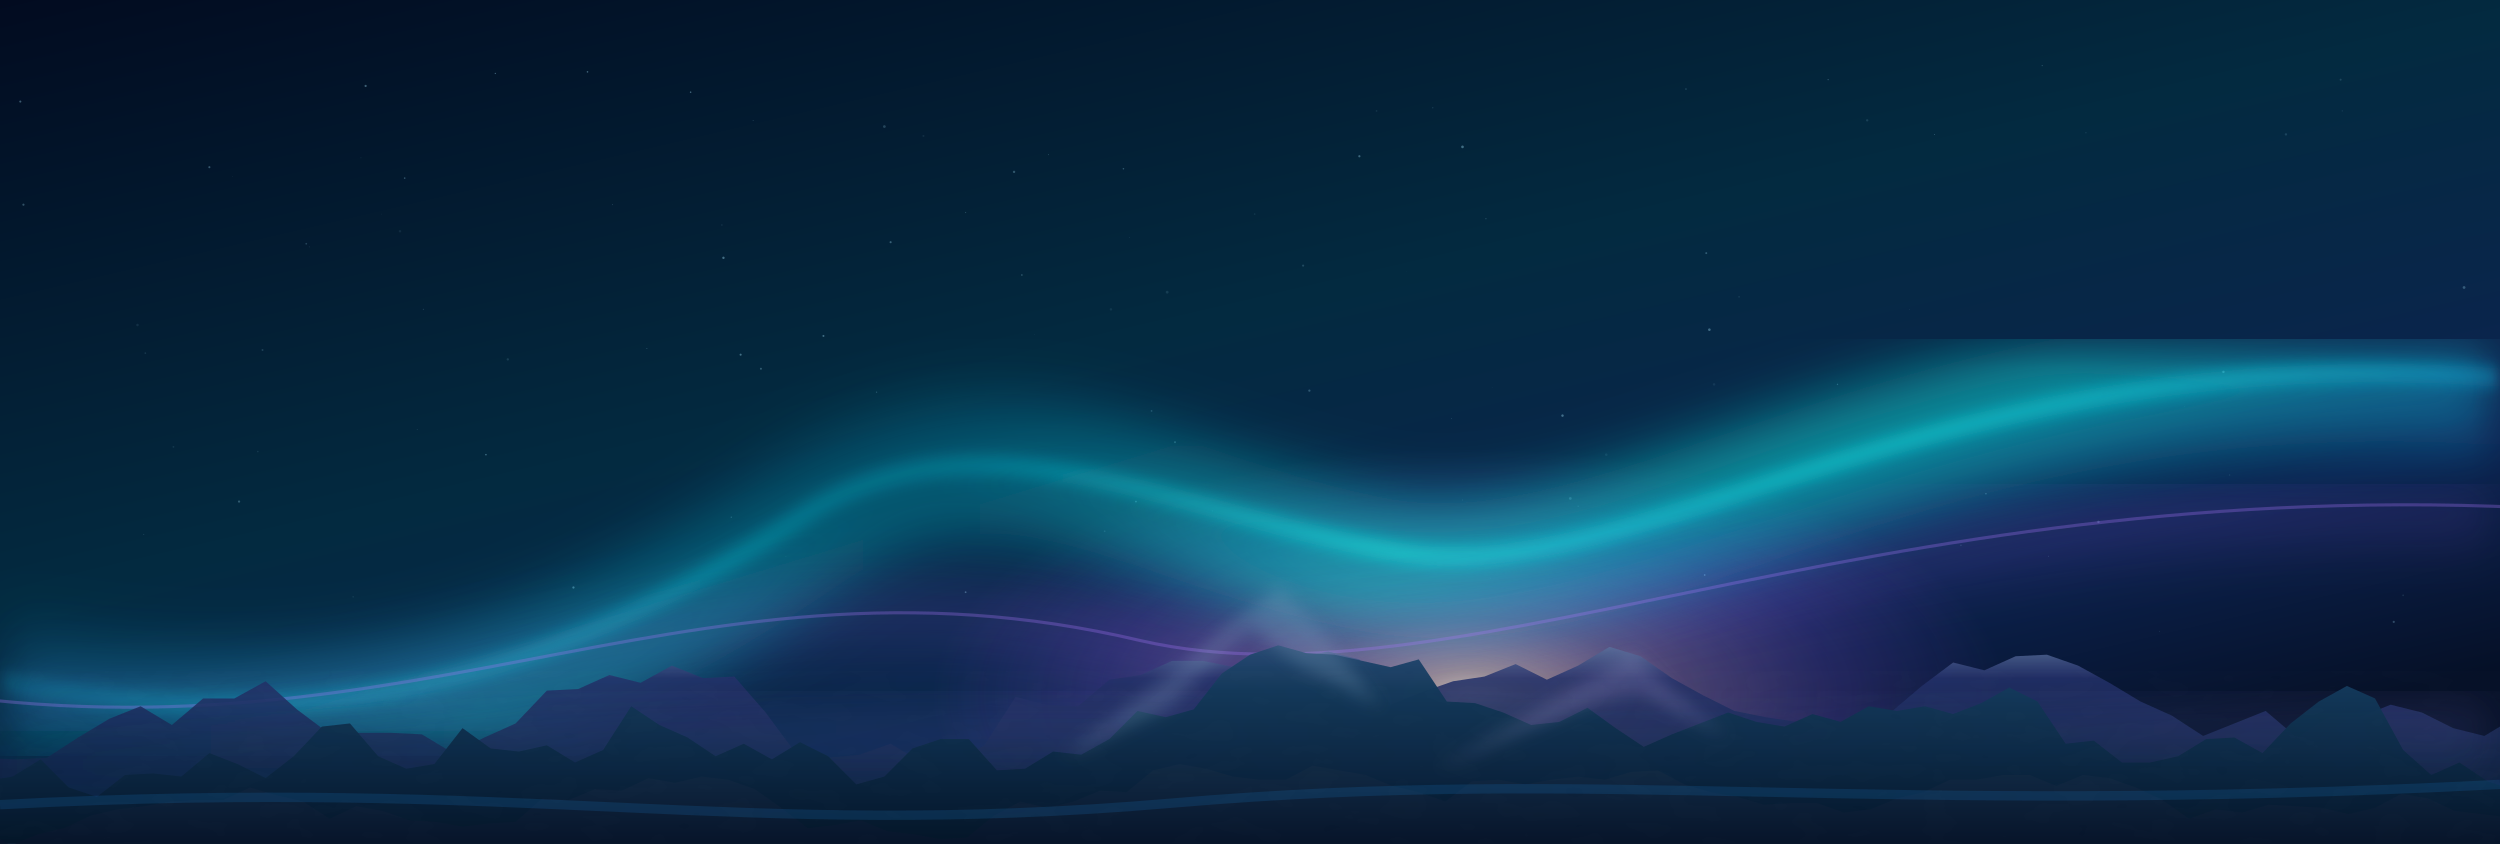
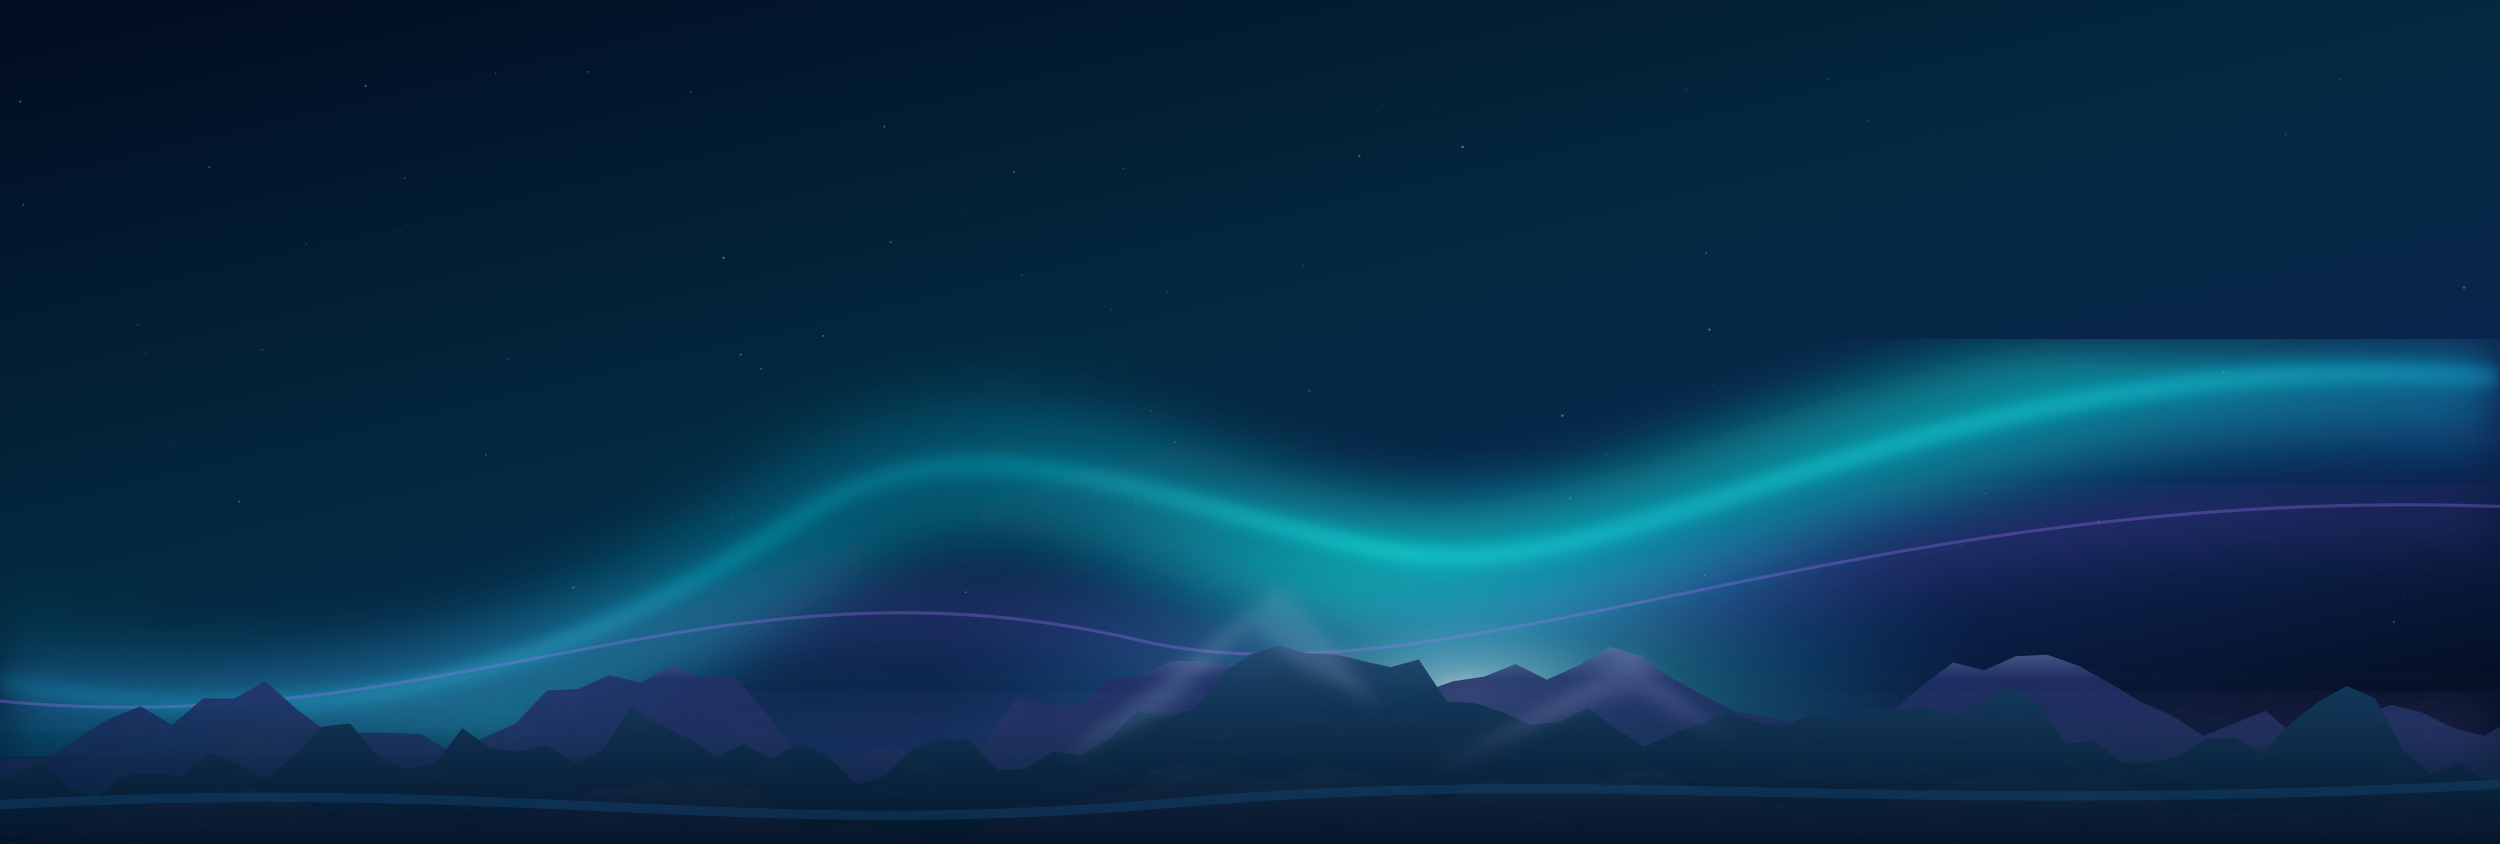
<svg xmlns="http://www.w3.org/2000/svg" viewBox="0 0 1600 540" width="1600" height="540" preserveAspectRatio="xMidYMax slice" role="img" aria-label="Cinematic cyan aurora over a layered twilight mountain skyline">
  <defs>
    <linearGradient id="sky" x1="0" y1="0" x2=".7" y2="1">
      <stop stop-color="#020b20" />
      <stop offset=".48" stop-color="#032a40" />
      <stop offset=".82" stop-color="#0c2350" />
      <stop offset="1" stop-color="#051027" />
    </linearGradient>
    <radialGradient id="sun" cx=".5" cy=".5" r=".5">
-       <stop stop-color="#fff1d0" stop-opacity=".9" />
-       <stop offset=".1" stop-color="#ffd2b7" stop-opacity=".68" />
-       <stop offset=".32" stop-color="#f4a8c9" stop-opacity=".38" />
-       <stop offset=".7" stop-color="#a95afa" stop-opacity=".17" />
-       <stop offset="1" stop-color="#a34df3" stop-opacity="0" />
+       <stop stop-color="#efffff" stop-opacity=".9" />
+       <stop offset=".1" stop-color="#a8fff3" stop-opacity=".68" />
+       <stop offset=".32" stop-color="#3cf2df" stop-opacity=".38" />
+       <stop offset=".7" stop-color="#15a7d3" stop-opacity=".17" />
+       <stop offset="1" stop-color="#0d6baf" stop-opacity="0" />
    </radialGradient>
    <linearGradient id="aura" x1="0" y1=".3" x2="1" y2=".7">
      <stop stop-color="#04a9ff" stop-opacity="0" />
      <stop offset=".26" stop-color="#09dafa" stop-opacity=".28" />
      <stop offset=".56" stop-color="#09fff0" stop-opacity=".83" />
      <stop offset=".78" stop-color="#0db7ff" stop-opacity=".52" />
      <stop offset="1" stop-color="#9954f5" stop-opacity="0" />
    </linearGradient>
    <linearGradient id="mountFar" x1="0" y1="0" x2="0" y2="1">
      <stop stop-color="#596e9b" />
      <stop offset=".14" stop-color="#222f68" />
      <stop offset=".55" stop-color="#102345" />
      <stop offset="1" stop-color="#031a32" />
    </linearGradient>
    <linearGradient id="mountMid" x1="0" y1="0" x2="0" y2="1">
      <stop stop-color="#284a73" />
      <stop offset=".2" stop-color="#113759" />
      <stop offset=".85" stop-color="#031428" />
    </linearGradient>
    <linearGradient id="mountFront" x1="0" y1="0" x2="0" y2="1">
      <stop stop-color="#102944" />
      <stop offset="1" stop-color="#020b1e" />
    </linearGradient>
    <linearGradient id="mist" x1="0" y1="0" x2="0" y2="1">
      <stop stop-color="#b669d9" stop-opacity=".36" />
      <stop offset=".5" stop-color="#087ab0" stop-opacity=".12" />
      <stop offset="1" stop-color="#03112a" stop-opacity="0" />
    </linearGradient>
    <filter id="soft">
      <feGaussianBlur stdDeviation="19" />
    </filter>
    <filter id="fine">
      <feGaussianBlur stdDeviation="5" />
    </filter>
    <filter id="texture">
      <feTurbulence type="fractalNoise" baseFrequency=".035 .08" numOctaves="2" seed="7" />
      <feColorMatrix type="saturate" values="0" />
      <feComponentTransfer>
        <feFuncA type="linear" slope=".10" />
      </feComponentTransfer>
    </filter>
  </defs>
  <path fill="url(#sky)" d="M0 0H1600V540H0z" />
  <g>
    <circle cx="1079" cy="57" r="0.64" fill="#a9e9ff" opacity="0.12" />
    <circle cx="111" cy="286" r="0.59" fill="#a9e9ff" opacity="0.10" />
    <circle cx="566" cy="81" r="0.88" fill="#a9e9ff" opacity="0.20" />
    <circle cx="727" cy="321" r="0.58" fill="#a9e9ff" opacity="0.27" />
    <circle cx="414" cy="223" r="0.30" fill="#a9e9ff" opacity="0.28" />
    <circle cx="900" cy="174" r="0.15" fill="#a9e9ff" opacity="0.13" />
    <circle cx="196" cy="156" r="0.57" fill="#a9e9ff" opacity="0.20" />
    <circle cx="1427" cy="304" r="0.33" fill="#a9e9ff" opacity="0.19" />
    <circle cx="1238" cy="86" r="0.27" fill="#a9e9ff" opacity="0.40" />
    <circle cx="737" cy="263" r="0.58" fill="#a9e9ff" opacity="0.19" />
    <circle cx="311" cy="291" r="0.51" fill="#a9e9ff" opacity="0.38" />
    <circle cx="838" cy="250" r="0.72" fill="#a9e9ff" opacity="0.25" />
    <circle cx="618" cy="136" r="0.37" fill="#a9e9ff" opacity="0.22" />
    <circle cx="153" cy="321" r="0.71" fill="#a9e9ff" opacity="0.27" />
    <circle cx="88" cy="208" r="0.81" fill="#a9e9ff" opacity="0.09" />
    <circle cx="463" cy="165" r="0.76" fill="#a9e9ff" opacity="0.39" />
    <circle cx="165" cy="289" r="0.50" fill="#a9e9ff" opacity="0.11" />
    <circle cx="747" cy="187" r="0.90" fill="#a9e9ff" opacity="0.11" />
    <circle cx="1499" cy="71" r="0.26" fill="#a9e9ff" opacity="0.28" />
    <circle cx="325" cy="230" r="0.74" fill="#a9e9ff" opacity="0.13" />
    <circle cx="936" cy="94" r="0.86" fill="#a9e9ff" opacity="0.37" />
    <circle cx="92" cy="342" r="0.30" fill="#a9e9ff" opacity="0.19" />
    <circle cx="1010" cy="324" r="0.36" fill="#a9e9ff" opacity="0.19" />
    <circle cx="267" cy="275" r="0.23" fill="#a9e9ff" opacity="0.26" />
    <circle cx="1532" cy="398" r="0.70" fill="#a9e9ff" opacity="0.25" />
    <circle cx="1028" cy="291" r="0.82" fill="#a9e9ff" opacity="0.08" />
    <circle cx="482" cy="77" r="0.23" fill="#a9e9ff" opacity="0.37" />
    <circle cx="1255" cy="349" r="0.52" fill="#a9e9ff" opacity="0.14" />
    <circle cx="1000" cy="266" r="0.79" fill="#a9e9ff" opacity="0.37" />
    <circle cx="168" cy="224" r="0.61" fill="#a9e9ff" opacity="0.17" />
    <circle cx="474" cy="227" r="0.66" fill="#a9e9ff" opacity="0.38" />
    <circle cx="271" cy="198" r="0.42" fill="#a9e9ff" opacity="0.14" />
    <circle cx="134" cy="107" r="0.66" fill="#a9e9ff" opacity="0.31" />
    <circle cx="392" cy="131" r="0.27" fill="#a9e9ff" opacity="0.27" />
    <circle cx="1538" cy="381" r="0.56" fill="#a9e9ff" opacity="0.12" />
    <circle cx="1222" cy="198" r="0.17" fill="#a9e9ff" opacity="0.26" />
    <circle cx="1170" cy="51" r="0.35" fill="#a9e9ff" opacity="0.38" />
    <circle cx="954" cy="370" r="0.16" fill="#a9e9ff" opacity="0.39" />
    <circle cx="723" cy="152" r="0.20" fill="#a9e9ff" opacity="0.22" />
    <circle cx="231" cy="101" r="0.24" fill="#a9e9ff" opacity="0.16" />
    <circle cx="1092" cy="162" r="0.62" fill="#a9e9ff" opacity="0.27" />
    <circle cx="376" cy="46" r="0.53" fill="#a9e9ff" opacity="0.38" />
    <circle cx="870" cy="100" r="0.70" fill="#a9e9ff" opacity="0.35" />
    <circle cx="1343" cy="334" r="0.79" fill="#a9e9ff" opacity="0.21" />
    <circle cx="929" cy="268" r="0.20" fill="#a9e9ff" opacity="0.40" />
    <circle cx="951" cy="140" r="0.35" fill="#a9e9ff" opacity="0.29" />
    <circle cx="719" cy="108" r="0.51" fill="#a9e9ff" opacity="0.27" />
    <circle cx="226" cy="382" r="0.39" fill="#a9e9ff" opacity="0.15" />
    <circle cx="654" cy="176" r="0.50" fill="#a9e9ff" opacity="0.30" />
    <circle cx="442" cy="59" r="0.50" fill="#a9e9ff" opacity="0.40" />
    <circle cx="1005" cy="319" r="0.90" fill="#a9e9ff" opacity="0.19" />
    <circle cx="1463" cy="86" r="0.75" fill="#a9e9ff" opacity="0.14" />
    <circle cx="487" cy="236" r="0.64" fill="#a9e9ff" opacity="0.27" />
    <circle cx="1382" cy="404" r="0.23" fill="#a9e9ff" opacity="0.23" />
    <circle cx="955" cy="248" r="0.19" fill="#a9e9ff" opacity="0.09" />
    <circle cx="662" cy="214" r="0.26" fill="#a9e9ff" opacity="0.07" />
    <circle cx="591" cy="87" r="0.64" fill="#a9e9ff" opacity="0.08" />
    <circle cx="1176" cy="246" r="0.45" fill="#a9e9ff" opacity="0.24" />
    <circle cx="1195" cy="77" r="0.74" fill="#a9e9ff" opacity="0.13" />
    <circle cx="149" cy="113" r="0.15" fill="#a9e9ff" opacity="0.30" />
    <circle cx="776" cy="327" r="0.18" fill="#a9e9ff" opacity="0.33" />
    <circle cx="1398" cy="260" r="0.18" fill="#a9e9ff" opacity="0.16" />
    <circle cx="244" cy="137" r="0.16" fill="#a9e9ff" opacity="0.27" />
    <circle cx="671" cy="99" r="0.28" fill="#a9e9ff" opacity="0.30" />
    <circle cx="198" cy="158" r="0.33" fill="#a9e9ff" opacity="0.11" />
    <circle cx="1091" cy="368" r="0.54" fill="#a9e9ff" opacity="0.39" />
    <circle cx="618" cy="379" r="0.59" fill="#a9e9ff" opacity="0.33" />
    <circle cx="1094" cy="211" r="0.84" fill="#a9e9ff" opacity="0.35" />
    <circle cx="256" cy="148" r="0.77" fill="#a9e9ff" opacity="0.08" />
    <circle cx="1271" cy="316" r="0.48" fill="#a9e9ff" opacity="0.30" />
    <circle cx="527" cy="215" r="0.64" fill="#a9e9ff" opacity="0.36" />
    <circle cx="1307" cy="42" r="0.35" fill="#a9e9ff" opacity="0.27" />
    <circle cx="1097" cy="246" r="0.79" fill="#a9e9ff" opacity="0.08" />
    <circle cx="1423" cy="238" r="0.78" fill="#a9e9ff" opacity="0.28" />
    <circle cx="1577" cy="184" r="0.89" fill="#a9e9ff" opacity="0.28" />
    <circle cx="317" cy="47" r="0.41" fill="#a9e9ff" opacity="0.38" />
    <circle cx="1311" cy="356" r="0.28" fill="#a9e9ff" opacity="0.22" />
    <circle cx="803" cy="137" r="0.52" fill="#a9e9ff" opacity="0.09" />
    <circle cx="468" cy="331" r="0.39" fill="#a9e9ff" opacity="0.29" />
    <circle cx="752" cy="283" r="0.64" fill="#a9e9ff" opacity="0.21" />
    <circle cx="834" cy="170" r="0.67" fill="#a9e9ff" opacity="0.18" />
    <circle cx="1335" cy="85" r="0.31" fill="#a9e9ff" opacity="0.23" />
    <circle cx="1498" cy="51" r="0.63" fill="#a9e9ff" opacity="0.15" />
    <circle cx="561" cy="251" r="0.45" fill="#a9e9ff" opacity="0.21" />
    <circle cx="649" cy="110" r="0.75" fill="#a9e9ff" opacity="0.27" />
    <circle cx="917" cy="69" r="0.31" fill="#a9e9ff" opacity="0.26" />
    <circle cx="259" cy="114" r="0.52" fill="#a9e9ff" opacity="0.30" />
    <circle cx="711" cy="198" r="0.78" fill="#a9e9ff" opacity="0.08" />
    <circle cx="881" cy="71" r="0.56" fill="#a9e9ff" opacity="0.09" />
    <circle cx="1113" cy="190" r="0.40" fill="#a9e9ff" opacity="0.18" />
    <circle cx="936" cy="320" r="0.37" fill="#a9e9ff" opacity="0.12" />
    <circle cx="93" cy="226" r="0.55" fill="#a9e9ff" opacity="0.12" />
    <circle cx="503" cy="356" r="0.18" fill="#a9e9ff" opacity="0.24" />
    <circle cx="462" cy="144" r="0.48" fill="#a9e9ff" opacity="0.11" />
    <circle cx="13" cy="65" r="0.66" fill="#a9e9ff" opacity="0.34" />
    <circle cx="15" cy="131" r="0.69" fill="#a9e9ff" opacity="0.28" />
    <circle cx="234" cy="55" r="0.71" fill="#a9e9ff" opacity="0.35" />
    <circle cx="570" cy="155" r="0.67" fill="#a9e9ff" opacity="0.32" />
    <circle cx="367" cy="376" r="0.72" fill="#a9e9ff" opacity="0.36" />
    <circle cx="707" cy="340" r="0.55" fill="#a9e9ff" opacity="0.13" />
  </g>
  <ellipse cx="940" cy="445" rx="345" ry="158" fill="url(#sun)" opacity=".84" />
  <path d="M-130 408 C180 510 340 455 515 337 C640 252 725 329 868 359 C1060 405 1240 180 1715 255" stroke="url(#aura)" stroke-width="85" fill="none" opacity=".58" filter="url(#soft)" />
  <path d="M-130 402 C170 500 350 438 520 326 C630 260 750 327 887 352 C1060 388 1270 179 1715 256" stroke="url(#aura)" stroke-width="12" fill="none" opacity=".55" filter="url(#fine)" />
  <path d="M-100 435 C250 510 430 340 730 411 C940 460 1220 290 1680 329" stroke="#ae5cfd" stroke-width="36" fill="none" opacity=".16" filter="url(#soft)" />
  <path d="M-100 433 C250 508 430 339 730 410 C940 458 1220 290 1680 329" stroke="#a974fa" stroke-width="2" fill="none" opacity=".3" />
  <path d="M-10,485 L10,486 L30,485 L50,472 L70,460 L90,452 L110,464 L130,447 L150,447 L170,436 L190,454 L210,469 L230,469 L250,469 L270,470 L290,482 L310,472 L330,463 L350,442 L370,441 L390,432 L410,437 L430,426 L450,434 L470,433 L490,456 L510,483 L530,485 L550,483 L570,476 L590,488 L610,488 L630,477 L650,446 L670,451 L690,452 L710,435 L730,432 L750,423 L770,423 L790,427 L810,426 L830,421 L850,417 L870,422 L890,451 L910,443 L930,436 L950,433 L970,425 L990,435 L1010,426 L1030,414 L1050,420 L1070,434 L1090,445 L1110,455 L1130,459 L1150,462 L1170,472 L1190,468 L1210,456 L1230,439 L1250,424 L1270,429 L1290,420 L1310,419 L1330,426 L1350,437 L1370,449 L1390,458 L1410,471 L1430,463 L1450,455 L1470,472 L1490,459 L1510,459 L1530,451 L1550,456 L1570,466 L1590,471 L1610,459 L1610 560 L-10 560Z" fill="url(#mountFar)" opacity=".86" />
  <path d="M0 482 C370 458 620 448 865 461 S1390 452 1600 450 L1600 526 0 526Z" fill="url(#mist)" filter="url(#soft)" opacity=".73" />
  <path d="M-10,500 L8,497 L26,486 L44,504 L62,510 L80,496 L98,495 L116,497 L134,482 L152,489 L170,498 L188,484 L206,465 L224,463 L242,484 L260,492 L278,489 L296,466 L314,479 L332,481 L350,477 L368,488 L386,480 L404,452 L422,464 L440,472 L458,484 L476,476 L494,486 L512,475 L530,484 L548,502 L566,497 L584,479 L602,473 L620,473 L638,493 L656,492 L674,481 L692,483 L710,473 L728,455 L746,459 L764,454 L782,431 L800,419 L818,413 L836,418 L854,419 L872,423 L890,427 L908,422 L926,449 L944,450 L962,456 L980,464 L998,462 L1016,453 L1034,466 L1052,478 L1070,470 L1088,463 L1106,456 L1124,462 L1142,465 L1160,457 L1178,462 L1196,452 L1214,455 L1232,452 L1250,457 L1268,450 L1286,440 L1304,449 L1322,476 L1340,474 L1358,488 L1376,488 L1394,484 L1412,473 L1430,472 L1448,482 L1466,463 L1484,449 L1502,439 L1520,447 L1538,480 L1556,496 L1574,488 L1592,500 L1610,506 L1610 560 L-10 560Z" fill="url(#mountMid)" opacity=".98" />
  <path d="M-10,531 L7,541 L24,534 L41,530 L58,522 L75,518 L92,516 L109,513 L126,512 L143,512 L160,504 L177,509 L194,513 L211,524 L228,516 L245,519 L262,525 L279,526 L296,529 L313,527 L330,526 L347,511 L364,512 L381,505 L398,506 L415,498 L432,501 L449,497 L466,499 L483,505 L500,517 L517,530 L534,528 L551,525 L568,532 L585,534 L602,537 L619,536 L636,522 L653,513 L670,517 L687,513 L704,506 L721,507 L738,493 L755,489 L772,492 L789,497 L806,499 L823,499 L840,490 L857,493 L874,496 L891,503 L908,507 L925,513 L942,500 L959,499 L976,502 L993,499 L1010,497 L1027,499 L1044,494 L1061,493 L1078,502 L1095,507 L1112,510 L1129,515 L1146,514 L1163,514 L1180,520 L1197,518 L1214,511 L1231,507 L1248,499 L1265,499 L1282,496 L1299,496 L1316,503 L1333,496 L1350,498 L1367,504 L1384,512 L1401,524 L1418,518 L1435,520 L1452,515 L1469,516 L1486,517 L1503,521 L1520,517 L1537,508 L1554,511 L1571,519 L1588,521 L1605,523 L1610 560 L-10 560Z" fill="url(#mountFront)" />
  <path d="M680 485 819 375 846 404 884 452 831 426 800 401 748 453Z" fill="#95b8d3" opacity=".22" filter="url(#fine)" />
  <path d="M920 492 1045 418 1070 442 1106 472 1048 443 1023 448Z" fill="#c7b9ea" opacity=".18" filter="url(#fine)" />
  <path d="M0 515 C340 497 470 538 750 514 S1190 523 1600 502" stroke="#1463a8" stroke-width="6" fill="none" opacity=".24" />
  <rect x="0" y="440" width="1600" height="100" fill="#f0b9f2" filter="url(#texture)" opacity=".13" />
</svg>
